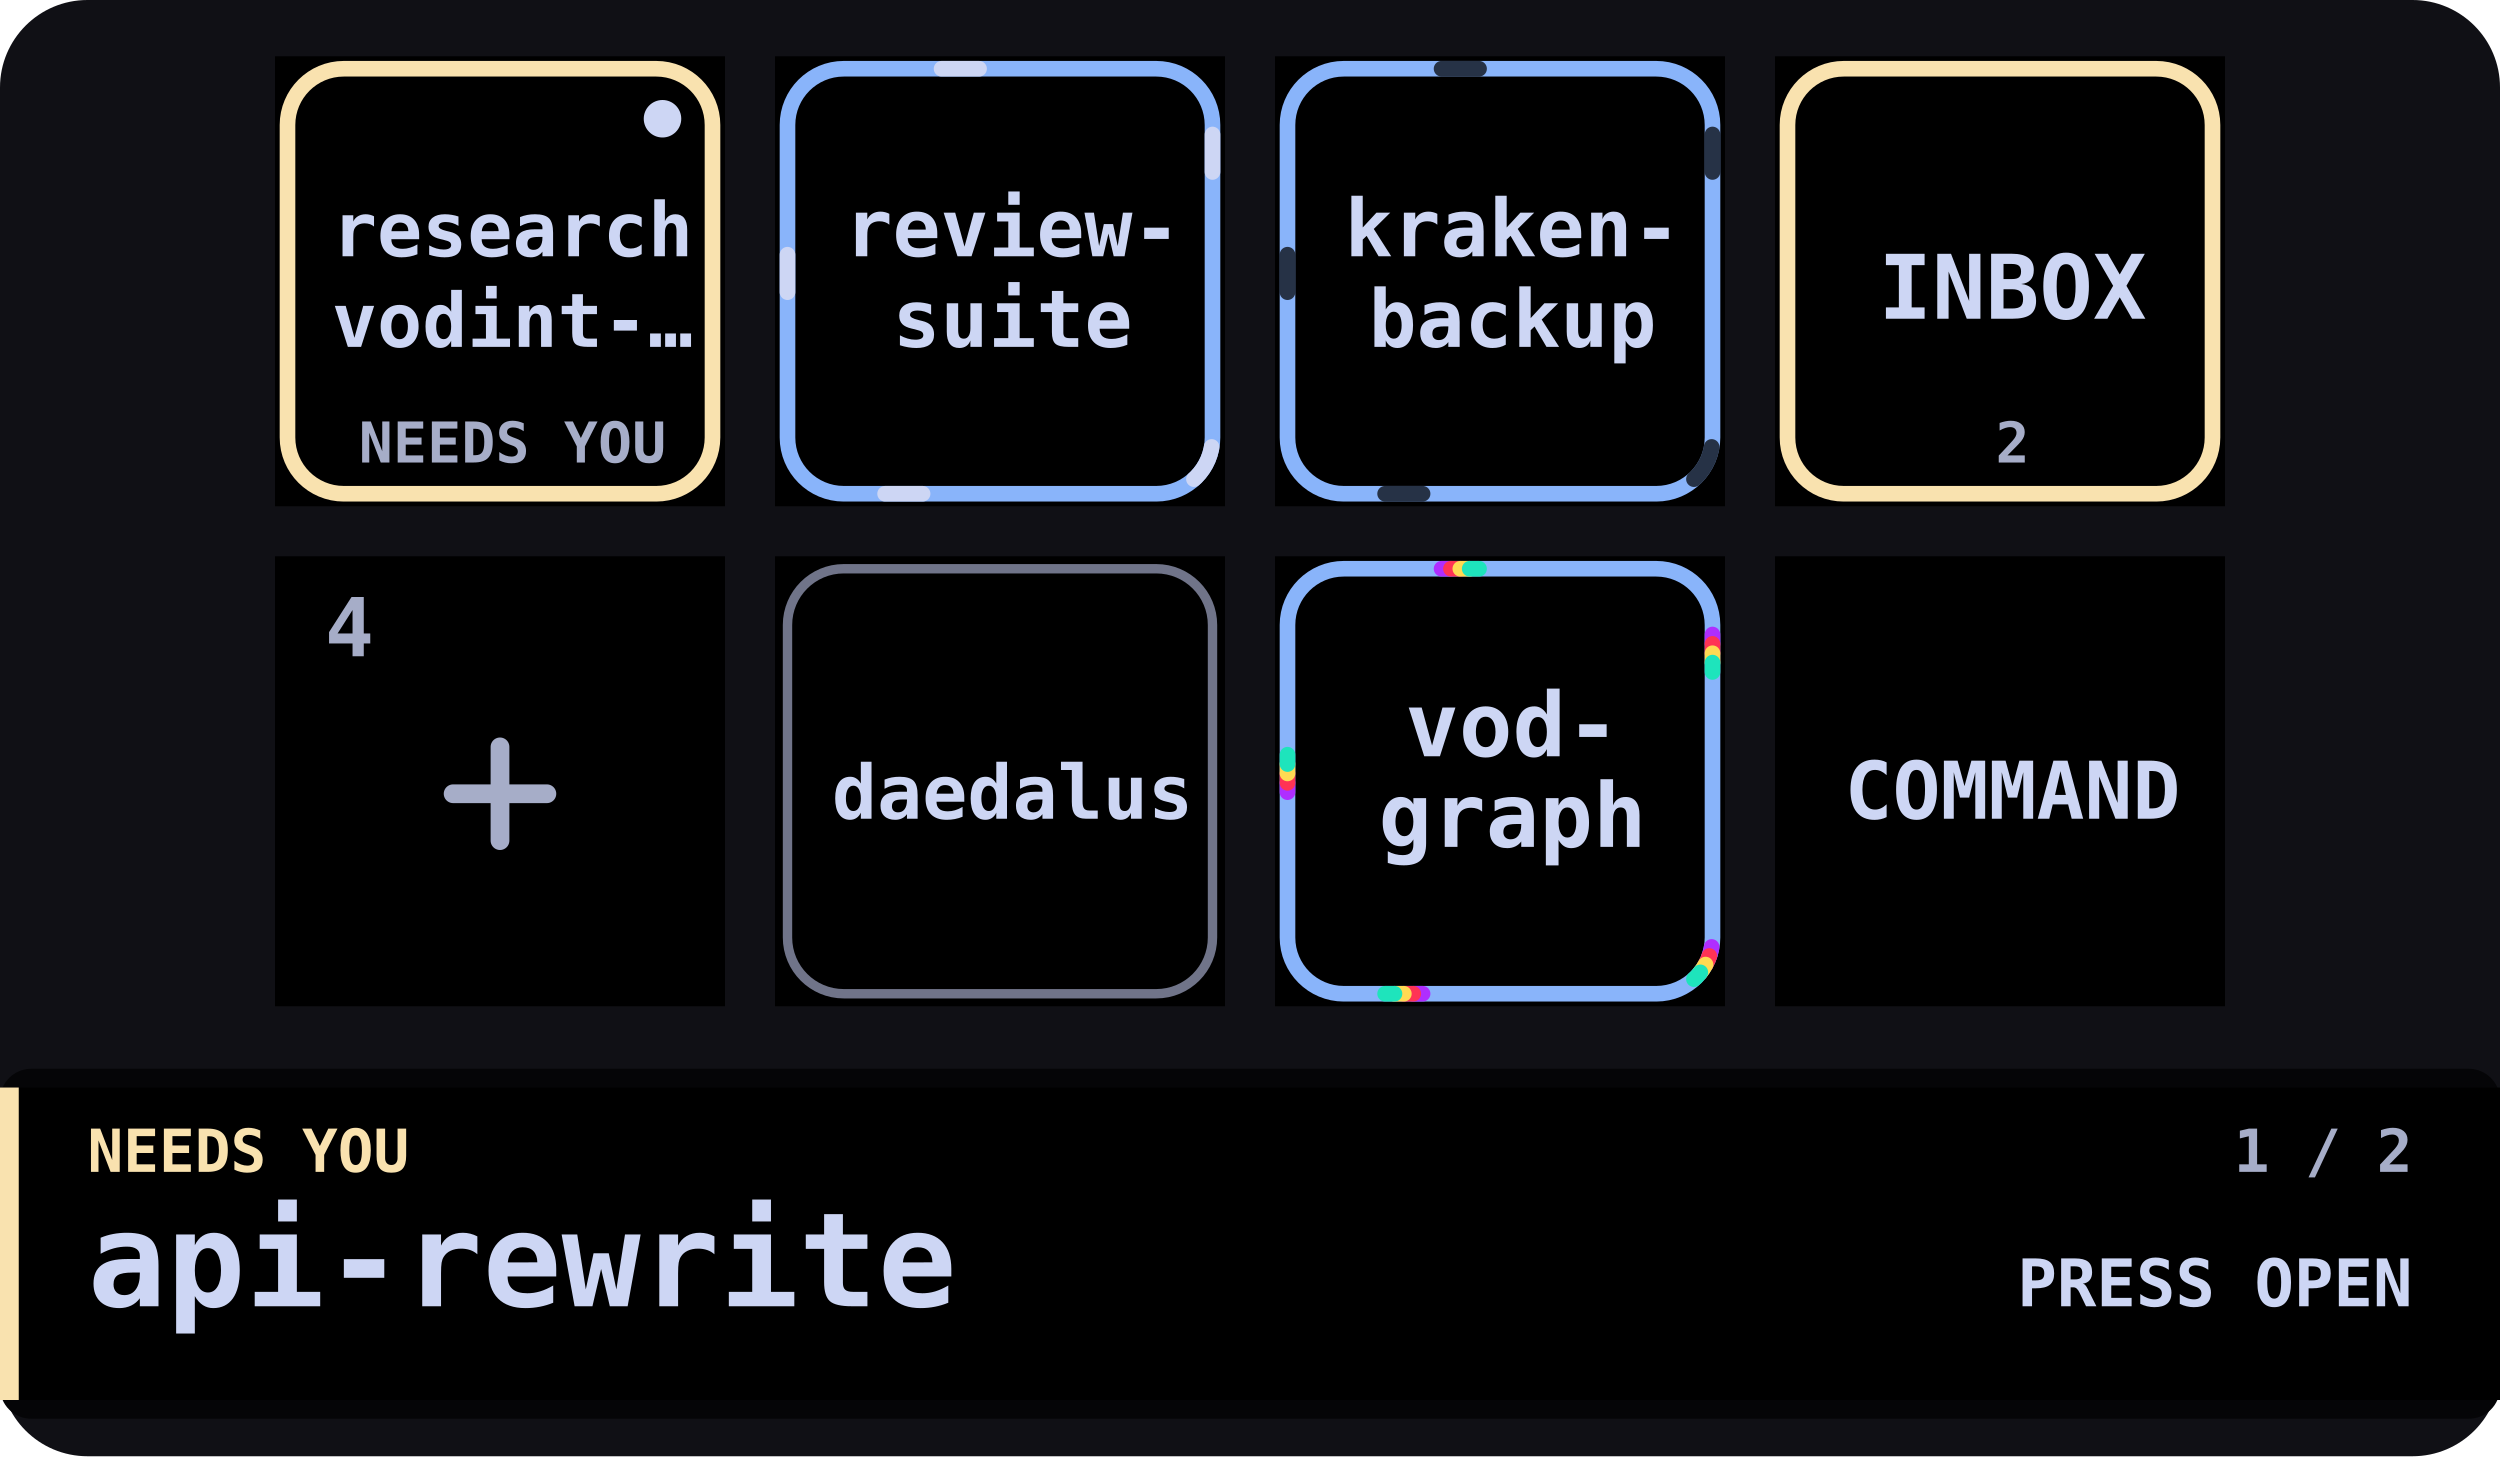
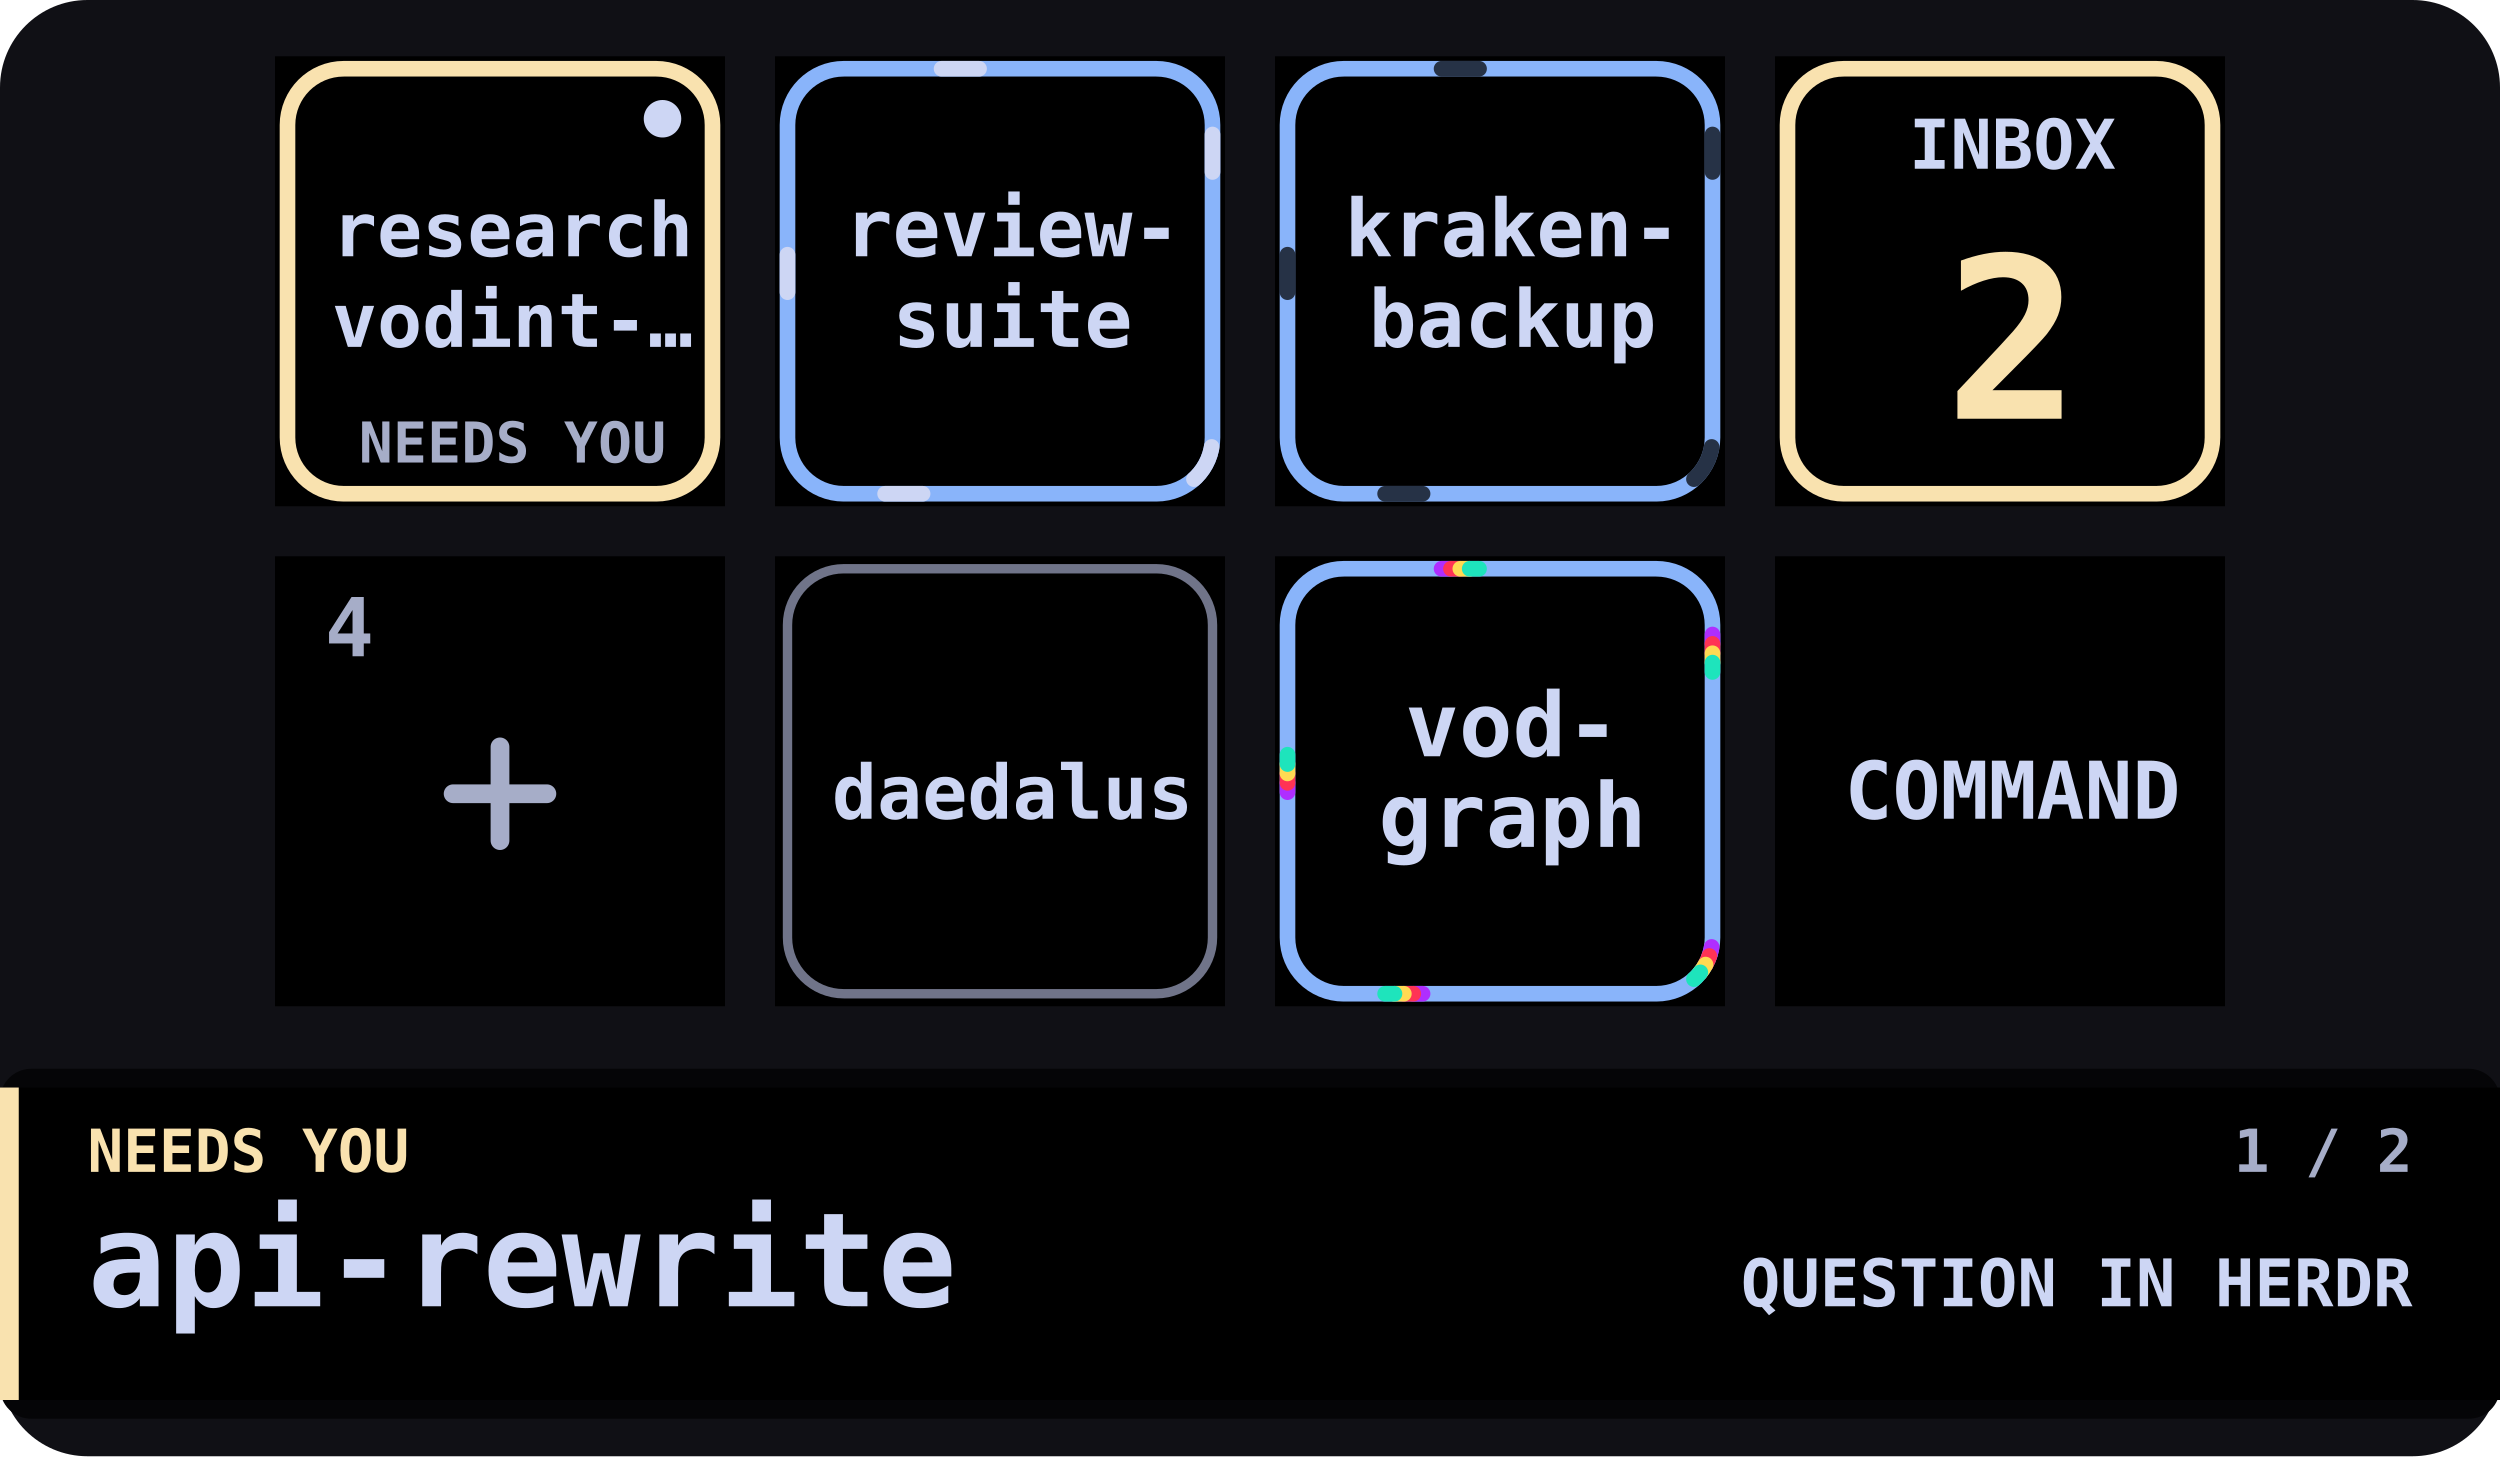
<svg xmlns="http://www.w3.org/2000/svg" width="800" height="466" viewBox="0 0 800 466">
  <rect width="800" height="466" rx="28" fill="#101015" />
  <svg x="88" y="18" width="144" height="144" viewBox="0 0 144 144">
    <rect width="144" height="144" fill="#000000" />
    <rect x="4" y="4" width="136" height="136" rx="18" fill="none" stroke="rgb(249 226 175)" stroke-width="5" />
    <circle cx="124" cy="20" r="6" fill="rgb(205 214 244)" />
    <text x="76" y="64" font-family="Consolas" font-weight="700" font-size="24" fill="rgb(205 214 244)" text-anchor="middle">research</text>
    <text x="76" y="93" font-family="Consolas" font-weight="700" font-size="24" fill="rgb(205 214 244)" text-anchor="middle">vodint-…</text>
    <text x="76" y="130" font-family="Consolas" font-weight="700" font-size="18" fill="rgb(166 173 200)" text-anchor="middle" letter-spacing=".1">NEEDS YOU</text>
  </svg>
  <svg x="248" y="18" width="144" height="144" viewBox="0 0 144 144">
    <rect width="144" height="144" fill="#000000" />
    <rect x="4" y="4" width="136" height="136" rx="18" fill="none" stroke="rgb(137 180 250)" stroke-width="5" />
    <rect x="4" y="4" width="136" height="136" rx="18" pathLength="100" fill="none" stroke-linecap="round" stroke-width="5" stroke="rgb(205 214 244)" stroke-dasharray="12 88" stroke-dashoffset="-31.3" />
    <text x="76" y="64" font-family="Consolas" font-weight="700" font-size="25.5" fill="rgb(205 214 244)" text-anchor="middle">review-</text>
    <text x="76" y="93" font-family="Consolas" font-weight="700" font-size="25.5" fill="rgb(205 214 244)" text-anchor="middle">suite</text>
  </svg>
  <svg x="408" y="18" width="144" height="144" viewBox="0 0 144 144">
    <rect width="144" height="144" fill="#000000" />
    <rect x="4" y="4" width="136" height="136" rx="18" fill="none" stroke="rgb(137 180 250)" stroke-width="5" />
    <rect x="4" y="4" width="136" height="136" rx="18" pathLength="100" fill="none" stroke-linecap="round" stroke-width="5" stroke="#000000" stroke-opacity=".72" stroke-dasharray="12 88" stroke-dashoffset="-31.3" />
    <text x="76" y="64" font-family="Consolas" font-weight="700" font-size="25.5" fill="rgb(205 214 244)" text-anchor="middle">kraken-</text>
    <text x="76" y="93" font-family="Consolas" font-weight="700" font-size="25.5" fill="rgb(205 214 244)" text-anchor="middle">backup</text>
  </svg>
  <svg x="568" y="18" width="144" height="144" viewBox="0 0 144 144">
    <rect width="144" height="144" fill="#000000" />
    <rect x="4" y="4" width="136" height="136" rx="18" fill="none" stroke="rgb(249 226 175)" stroke-width="5" />
-     <text x="76" y="84" font-family="Consolas" font-weight="700" font-size="28.5" fill="rgb(205 214 244)" text-anchor="middle">INBOX</text>
-     <text x="76" y="130" font-family="Consolas" font-weight="700" font-size="18" fill="rgb(166 173 200)" text-anchor="middle" letter-spacing=".1">2</text>
+     <text x="76" y="36" font-family="Consolas" font-weight="700" font-size="22" fill="rgb(205 214 244)" text-anchor="middle">INBOX</text>
+     <text x="76" y="116" font-family="Consolas" font-weight="700" font-size="72" fill="rgb(249 226 175)" text-anchor="middle">2</text>
  </svg>
  <svg x="88" y="178" width="144" height="144" viewBox="0 0 144 144">
    <rect width="144" height="144" fill="#000000" />
    <text x="16" y="32" font-family="Consolas" font-weight="700" font-size="26" fill="rgb(166 173 200)">4</text>
    <path d="M57 76H87M72 61V91" stroke="rgb(166 173 200)" stroke-width="6" stroke-linecap="round" />
  </svg>
  <svg x="248" y="178" width="144" height="144" viewBox="0 0 144 144">
    <rect width="144" height="144" fill="#000000" />
    <rect x="4" y="4" width="136" height="136" rx="18" fill="none" stroke="rgb(112 116 137)" stroke-width="3" />
    <text x="76" y="84" font-family="Consolas" font-weight="700" font-size="24" fill="rgb(205 214 244)" text-anchor="middle">daedalus</text>
  </svg>
  <svg x="408" y="178" width="144" height="144" viewBox="0 0 144 144">
    <rect width="144" height="144" fill="#000000" />
    <rect x="4" y="4" width="136" height="136" rx="18" fill="none" stroke="rgb(137 180 250)" stroke-width="5" />
    <rect x="4" y="4" width="136" height="136" rx="18" pathLength="100" fill="none" stroke-linecap="round" stroke-width="5" stroke="#af2eff" stroke-dasharray="3 97" stroke-dashoffset="-31.3" />
    <rect x="4" y="4" width="136" height="136" rx="18" pathLength="100" fill="none" stroke-linecap="round" stroke-width="5" stroke="#ff3355" stroke-dasharray="3 97" stroke-dashoffset="-34.3" />
    <rect x="4" y="4" width="136" height="136" rx="18" pathLength="100" fill="none" stroke-linecap="round" stroke-width="5" stroke="#ffda53" stroke-dasharray="3 97" stroke-dashoffset="-37.3" />
    <rect x="4" y="4" width="136" height="136" rx="18" pathLength="100" fill="none" stroke-linecap="round" stroke-width="5" stroke="#1ee4bc" stroke-dasharray="3 97" stroke-dashoffset="-40.3" />
    <text x="76" y="64" font-family="Consolas" font-weight="700" font-size="28.5" fill="rgb(205 214 244)" text-anchor="middle">vod-</text>
    <text x="76" y="93" font-family="Consolas" font-weight="700" font-size="28.5" fill="rgb(205 214 244)" text-anchor="middle">graph</text>
  </svg>
  <svg x="568" y="178" width="144" height="144" viewBox="0 0 144 144">
    <rect width="144" height="144" fill="#000000" />
    <text x="76" y="84" font-family="Consolas" font-weight="700" font-size="25.5" fill="rgb(205 214 244)" text-anchor="middle">COMMAND</text>
  </svg>
  <rect y="342" width="800" height="112" rx="10" fill="#050507" />
  <svg x="0" y="348" width="200" height="100" viewBox="0 0 200 100">
    <rect width="800" height="100" fill="#000000" />
    <rect width="6" height="100" fill="rgb(249 226 175)" />
    <text x="28" y="27" font-family="Consolas" font-weight="700" font-size="19" fill="rgb(249 226 175)">NEEDS YOU</text>
    <text x="28" y="70" font-family="Consolas" font-weight="700" font-size="42" fill="rgb(205 214 244)">api-rewrite</text>
    <text x="772" y="27" font-family="Consolas" font-weight="700" font-size="19" fill="rgb(166 173 200)" text-anchor="end">1 / 2</text>
-     <text x="772" y="70" font-family="Consolas" font-weight="700" font-size="21" fill="rgb(205 214 244)" text-anchor="end">PRESS OPEN</text>
+     <text x="772" y="70" font-family="Consolas" font-weight="700" font-size="21" fill="rgb(205 214 244)" text-anchor="end">QUESTION IN HERDR</text>
  </svg>
  <svg x="200" y="348" width="200" height="100" viewBox="200 0 200 100">
    <rect width="800" height="100" fill="#000000" />
    <rect width="6" height="100" fill="rgb(249 226 175)" />
    <text x="28" y="27" font-family="Consolas" font-weight="700" font-size="19" fill="rgb(249 226 175)">NEEDS YOU</text>
    <text x="28" y="70" font-family="Consolas" font-weight="700" font-size="42" fill="rgb(205 214 244)">api-rewrite</text>
    <text x="772" y="27" font-family="Consolas" font-weight="700" font-size="19" fill="rgb(166 173 200)" text-anchor="end">1 / 2</text>
-     <text x="772" y="70" font-family="Consolas" font-weight="700" font-size="21" fill="rgb(205 214 244)" text-anchor="end">PRESS OPEN</text>
+     <text x="772" y="70" font-family="Consolas" font-weight="700" font-size="21" fill="rgb(205 214 244)" text-anchor="end">QUESTION IN HERDR</text>
  </svg>
  <svg x="400" y="348" width="200" height="100" viewBox="400 0 200 100">
    <rect width="800" height="100" fill="#000000" />
    <rect width="6" height="100" fill="rgb(249 226 175)" />
    <text x="28" y="27" font-family="Consolas" font-weight="700" font-size="19" fill="rgb(249 226 175)">NEEDS YOU</text>
    <text x="28" y="70" font-family="Consolas" font-weight="700" font-size="42" fill="rgb(205 214 244)">api-rewrite</text>
    <text x="772" y="27" font-family="Consolas" font-weight="700" font-size="19" fill="rgb(166 173 200)" text-anchor="end">1 / 2</text>
-     <text x="772" y="70" font-family="Consolas" font-weight="700" font-size="21" fill="rgb(205 214 244)" text-anchor="end">PRESS OPEN</text>
+     <text x="772" y="70" font-family="Consolas" font-weight="700" font-size="21" fill="rgb(205 214 244)" text-anchor="end">QUESTION IN HERDR</text>
  </svg>
  <svg x="600" y="348" width="200" height="100" viewBox="600 0 200 100">
    <rect width="800" height="100" fill="#000000" />
    <rect width="6" height="100" fill="rgb(249 226 175)" />
    <text x="28" y="27" font-family="Consolas" font-weight="700" font-size="19" fill="rgb(249 226 175)">NEEDS YOU</text>
    <text x="28" y="70" font-family="Consolas" font-weight="700" font-size="42" fill="rgb(205 214 244)">api-rewrite</text>
    <text x="772" y="27" font-family="Consolas" font-weight="700" font-size="19" fill="rgb(166 173 200)" text-anchor="end">1 / 2</text>
-     <text x="772" y="70" font-family="Consolas" font-weight="700" font-size="21" fill="rgb(205 214 244)" text-anchor="end">PRESS OPEN</text>
+     <text x="772" y="70" font-family="Consolas" font-weight="700" font-size="21" fill="rgb(205 214 244)" text-anchor="end">QUESTION IN HERDR</text>
  </svg>
</svg>
